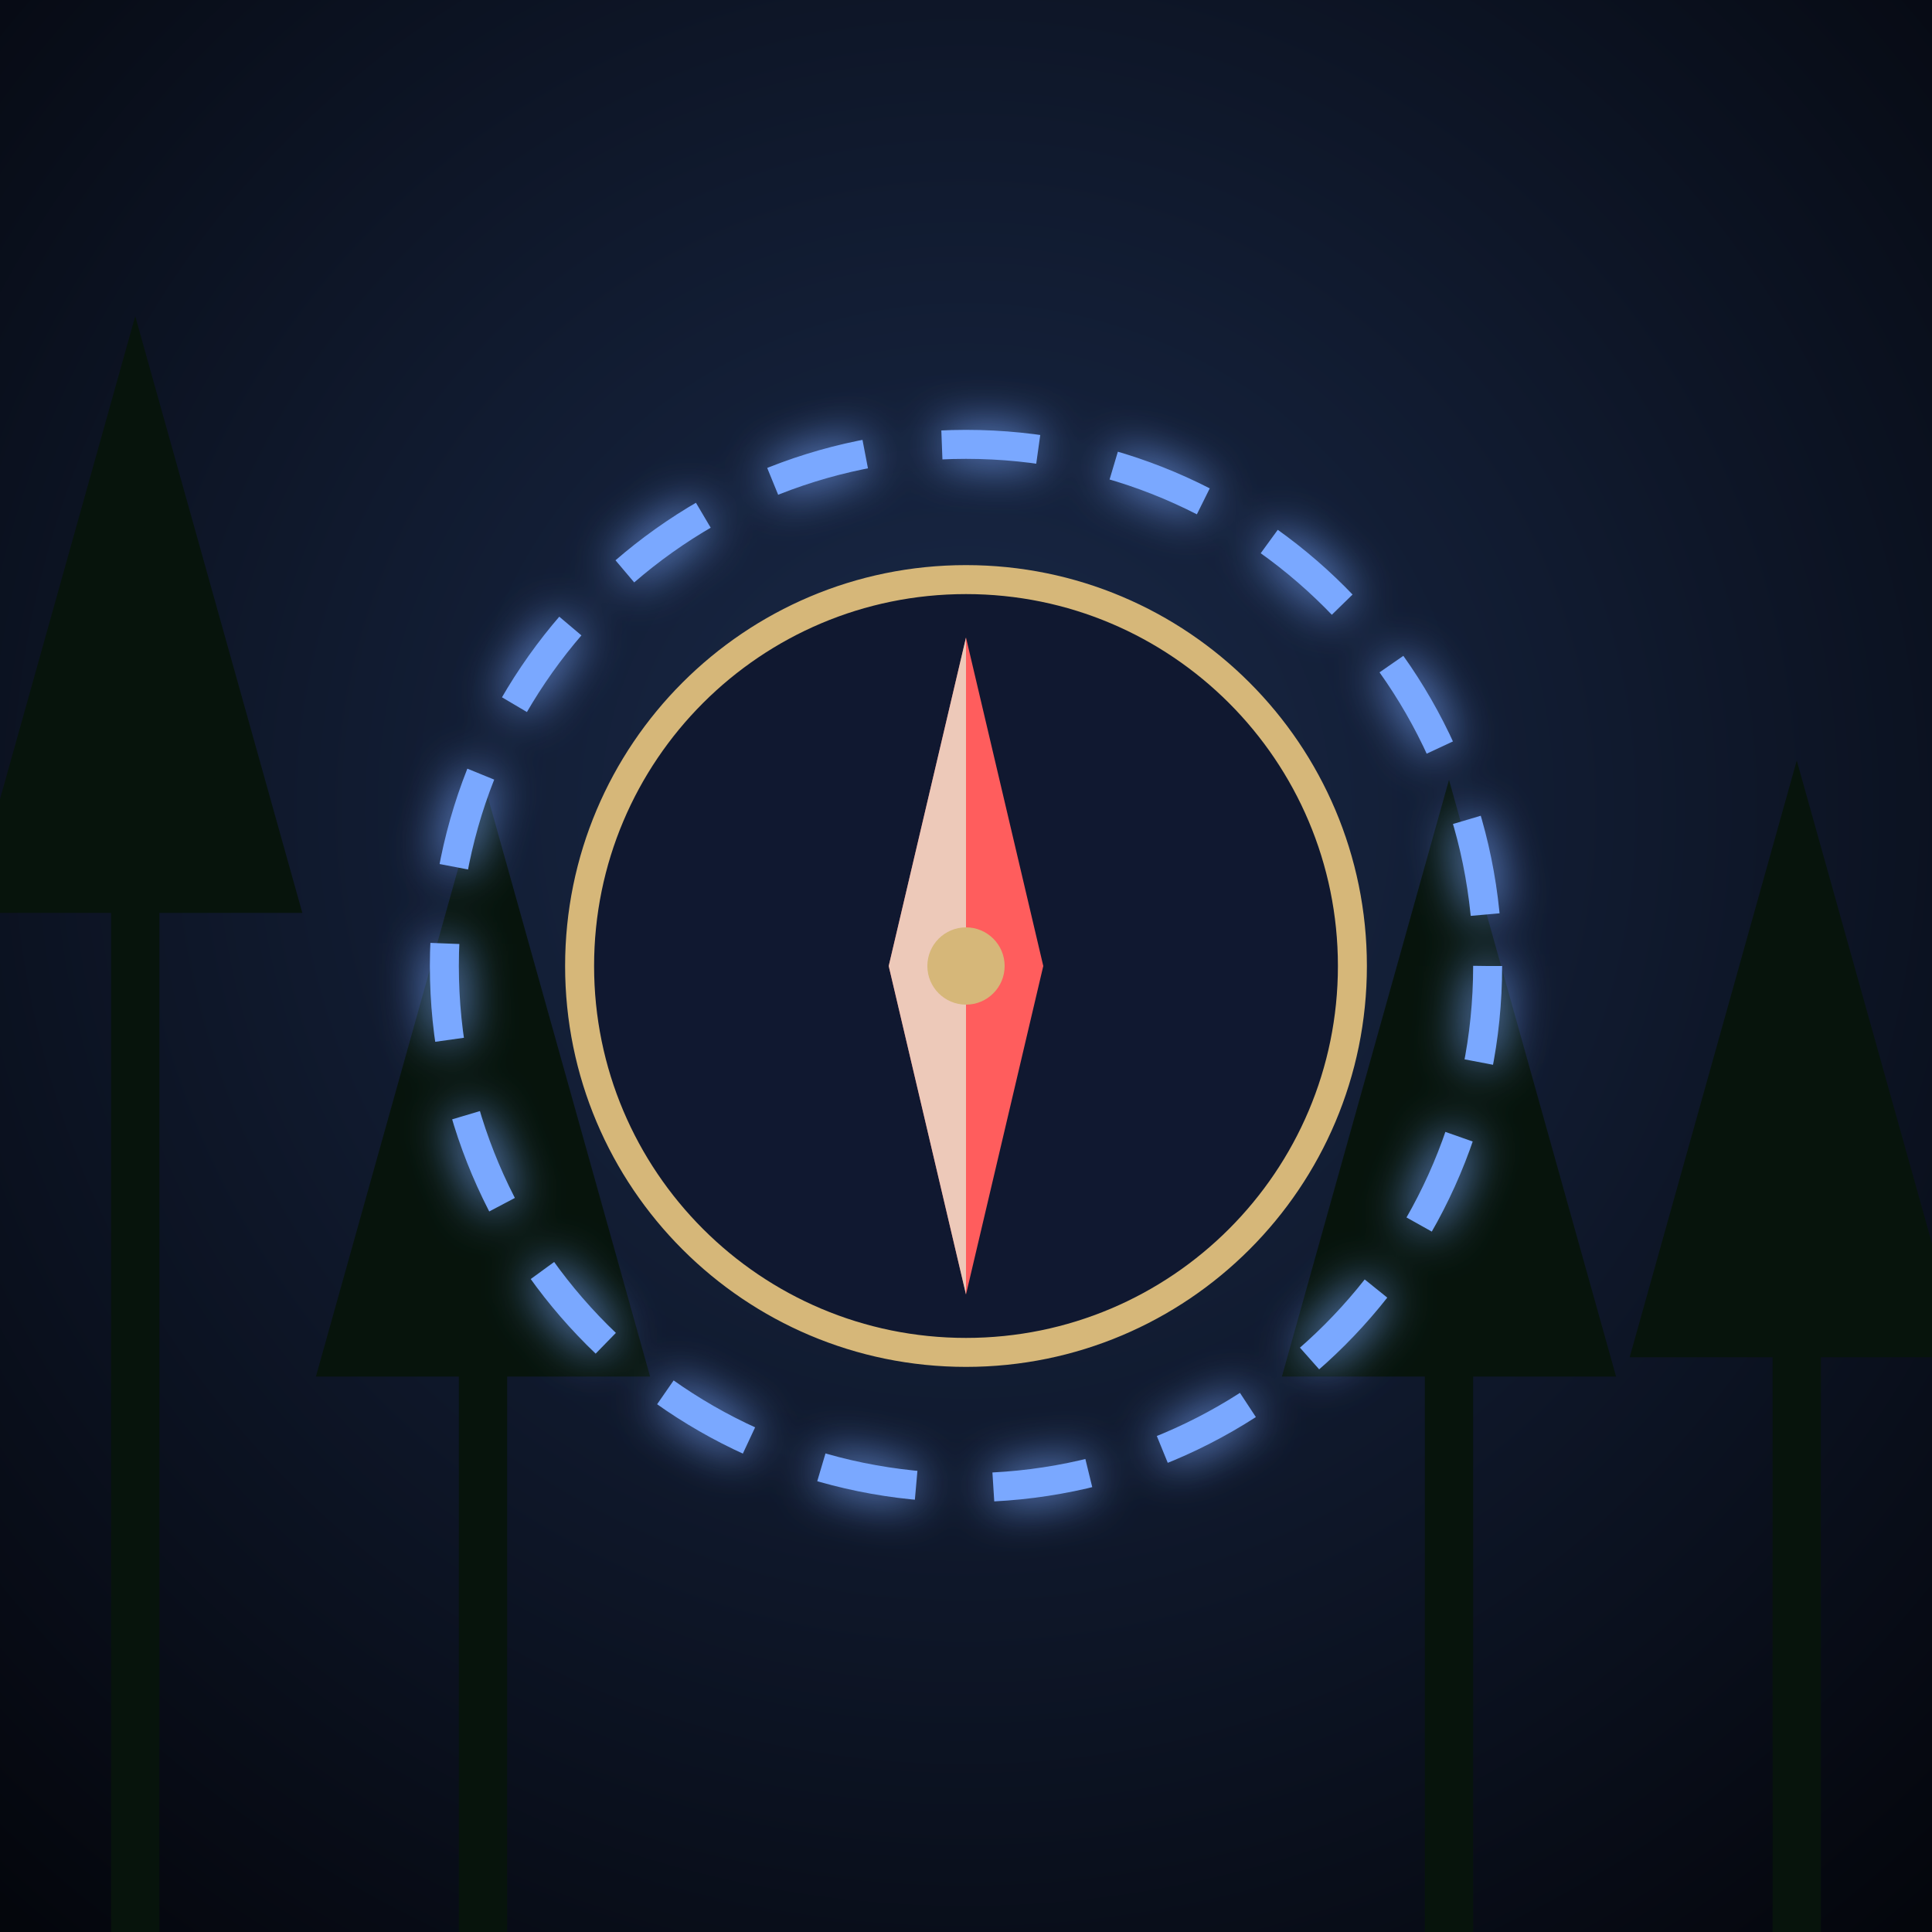
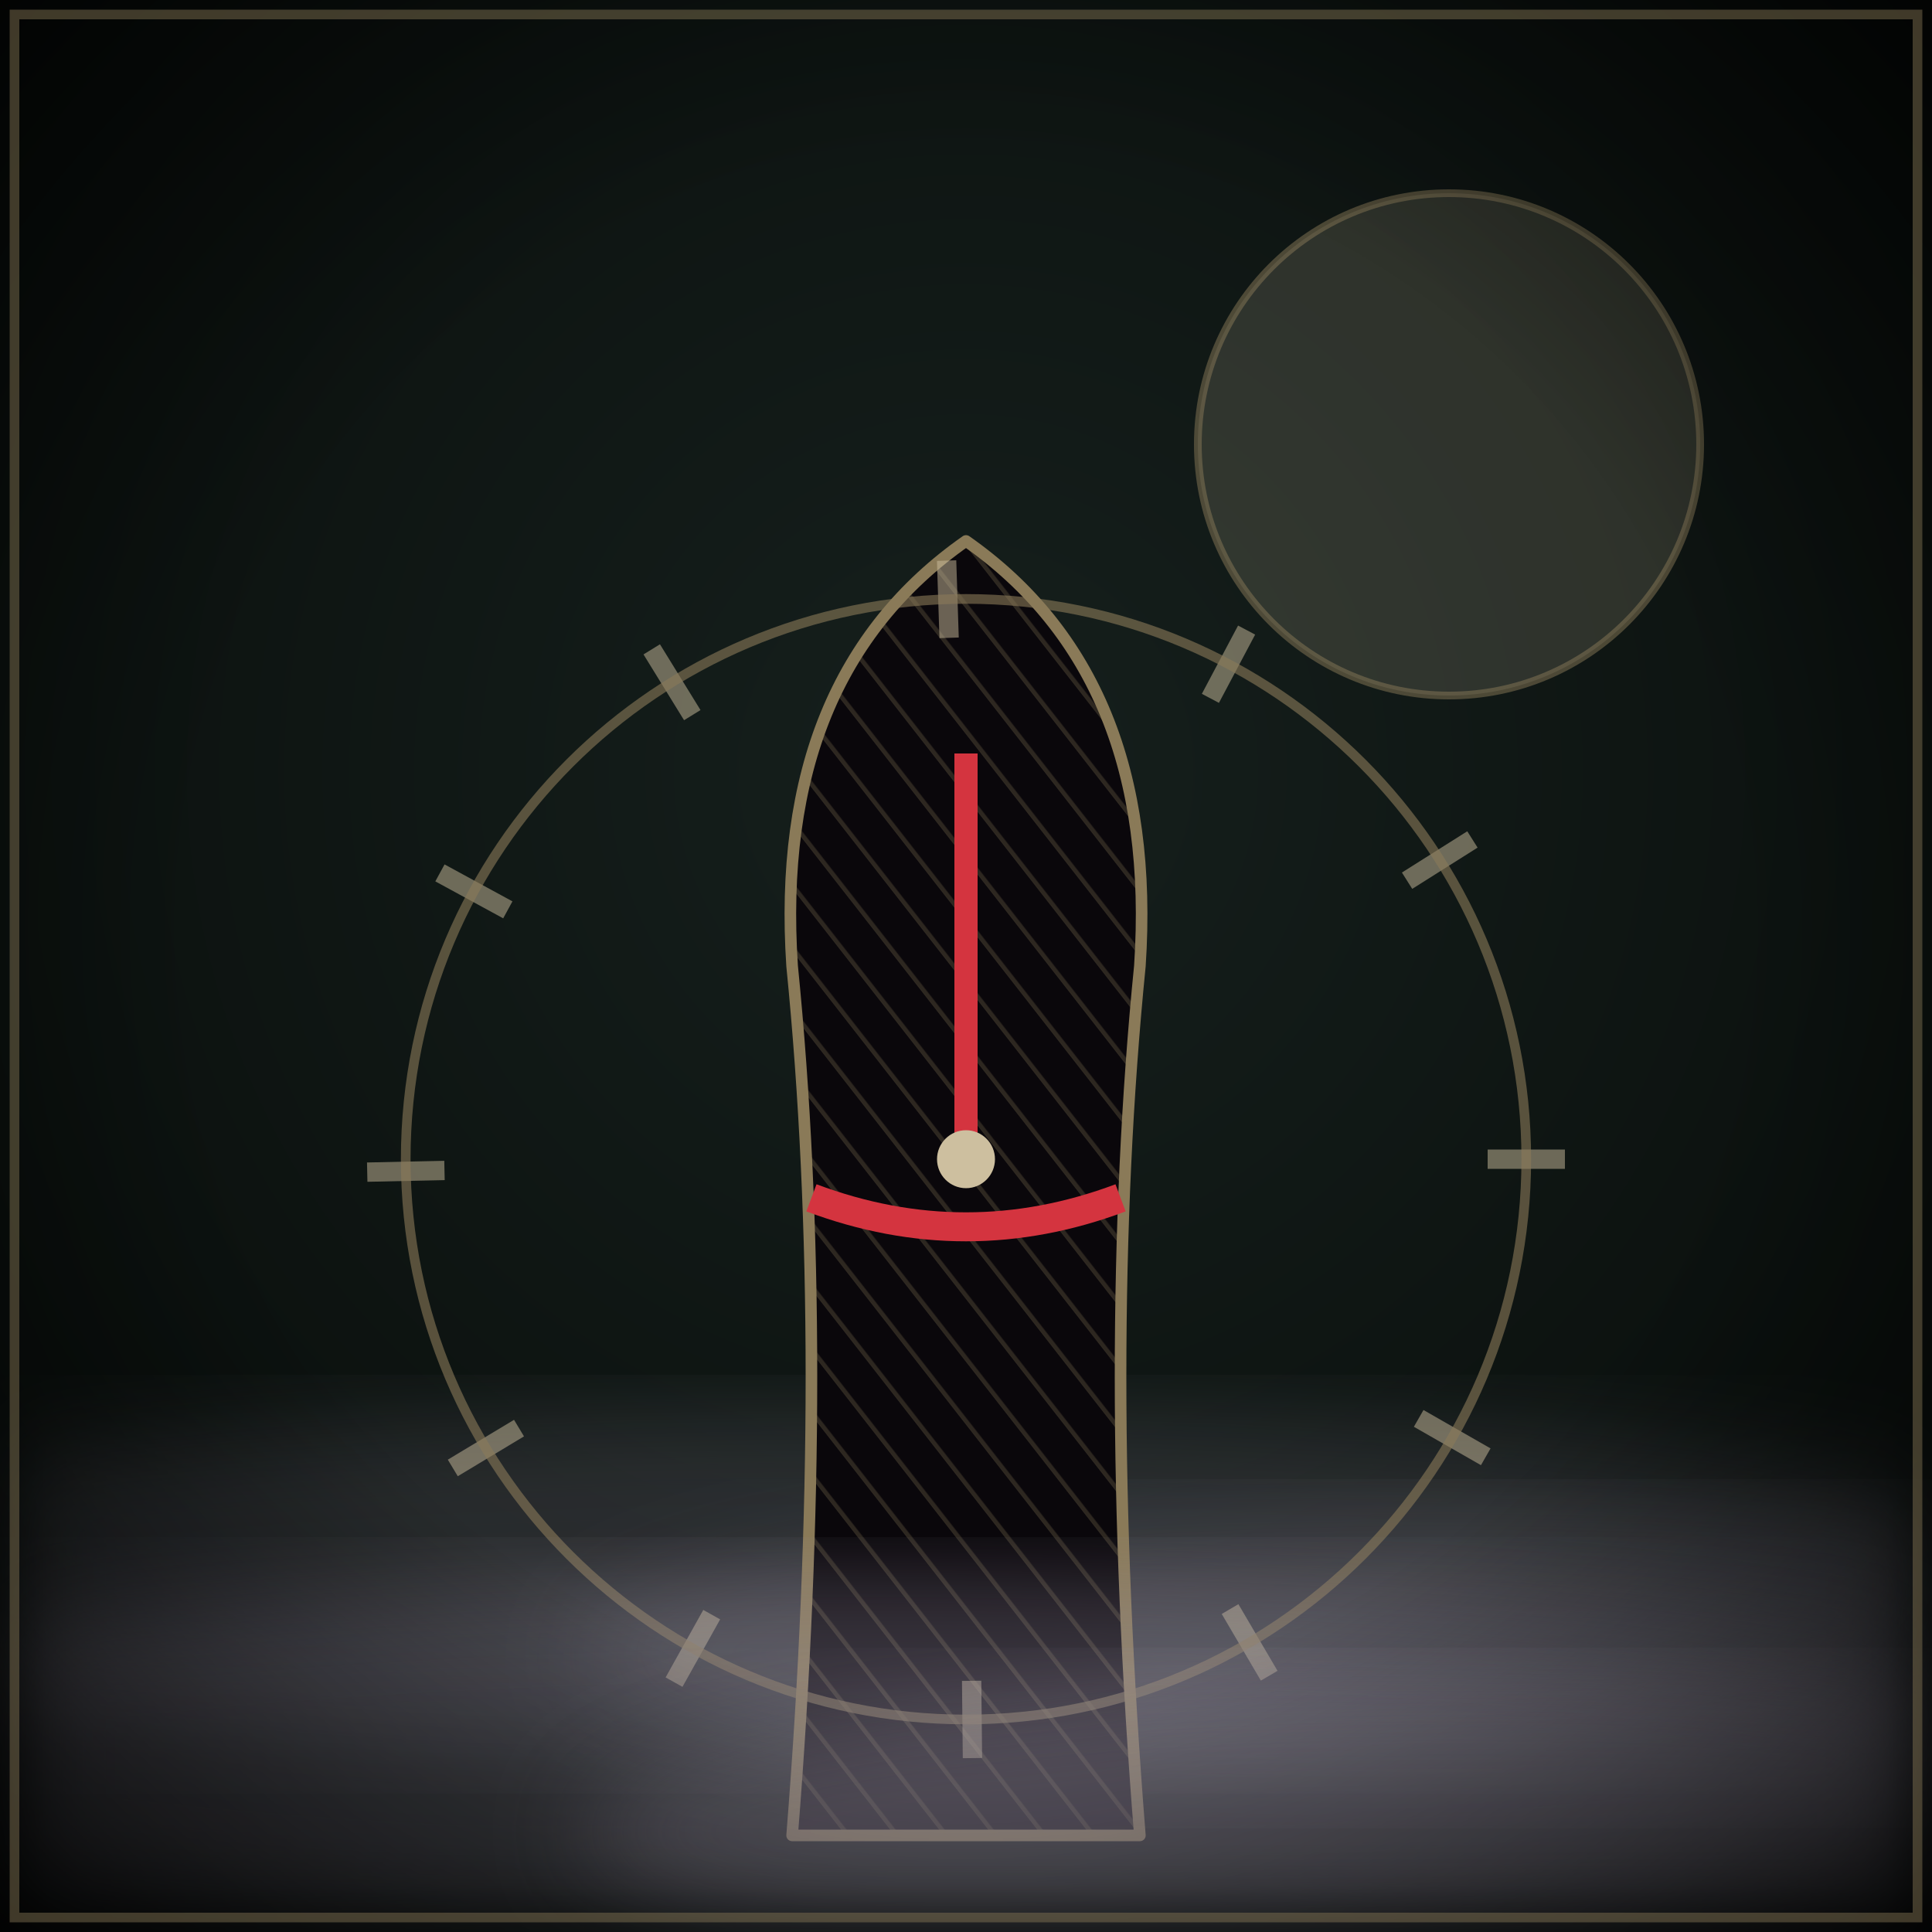
<svg xmlns="http://www.w3.org/2000/svg" viewBox="0 0 200 200">
+   <style>
+ .br{animation:br 5.5s ease-in-out infinite;transform-box:fill-box;transform-origin:50% 100%}
+ .bob{animation:bob 6s ease-in-out infinite;transform-box:fill-box;transform-origin:center}
+ .eye{animation:eye 4.2s ease-in-out infinite}
+ .eye2{animation:eye 3.1s ease-in-out -1.2s infinite}
+ .fl{animation:fl 2.6s ease-in-out infinite;transform-box:fill-box;transform-origin:50% 100%}
+ .dr{animation:dr 16s ease-in-out infinite alternate}
+ .dr2{animation:dr 22s ease-in-out -6s infinite alternate-reverse}
+ .sp{animation:sp 7s linear infinite}
+ .sp2{animation:sp 9s linear -3s infinite}
+ .sw{animation:sw 7s ease-in-out infinite;transform-box:fill-box;transform-origin:50% 100%}
+ .pl{animation:pl 3.4s ease-in-out infinite}
+ @keyframes br{50%{transform:translateY(-2px) scaleY(1.014)}}
+ @keyframes bob{50%{transform:translateY(-3px)}}
+ @keyframes eye{0%,100%{opacity:.5}50%{opacity:1}}
+ @keyframes fl{0%,100%{transform:scaleY(1) skewX(0)}30%{transform:scaleY(1.12) skewX(2deg)}60%{transform:scaleY(.94) skewX(-2deg)}}
+ @keyframes dr{to{transform:translateX(26px)}}
+ @keyframes sp{0%{transform:translateY(0);opacity:0}15%{opacity:.7}100%{transform:translateY(-60px);opacity:0}}
+ @keyframes sw{50%{transform:rotate(1.6deg)}}
+ @keyframes pl{50%{opacity:.35}}
+ @media(prefers-reduced-motion:reduce){*{animation:none!important}}
+ </style>
  <defs>
-     <radialGradient id="bg" cx="50%" cy="42%" r="75%">
-       <stop offset="0" stop-color="#1a2a4a" />
-       <stop offset="1" stop-color="#04060c" />
+     <radialGradient id="bg" cx="50%" cy="40%" r="80%">
+       <stop offset="0" stop-color="#16201d" />
+       <stop offset="1" stop-color="#050806" />
    </radialGradient>
-     <filter id="glow" x="-50%" y="-50%" width="200%" height="200%">
-       <feGaussianBlur stdDeviation="2.5" result="b" />
+     <linearGradient id="mi" x1="0" y1="0" x2="0" y2="1">
+       <stop offset="0" stop-color="#9a92a6" stop-opacity="0" />
+       <stop offset="1" stop-color="#9a92a6" stop-opacity=".42" />
+     </linearGradient>
+     <radialGradient id="vg" cx="50%" cy="48%" r="72%">
+       <stop offset=".55" stop-color="#000" stop-opacity="0" />
+       <stop offset="1" stop-color="#000" stop-opacity=".78" />
+     </radialGradient>
+     <pattern id="ht" width="4" height="4" patternUnits="userSpaceOnUse" patternTransform="rotate(38)">
+       <line x1="0" y1="0" x2="0" y2="4" stroke="#000" stroke-opacity=".38" stroke-width="1" />
+     </pattern>
+     <pattern id="hd" width="4" height="4" patternUnits="userSpaceOnUse" patternTransform="rotate(-38)">
+       <line x1="0" y1="0" x2="0" y2="4" stroke="#8a7a58" stroke-opacity=".28" stroke-width=".9" />
+     </pattern>
+     <filter id="gl" x="-60%" y="-60%" width="220%" height="220%">
+       <feGaussianBlur stdDeviation="2.4" result="b" />
      <feMerge>
        <feMergeNode in="b" />
        <feMergeNode in="SourceGraphic" />
      </feMerge>
    </filter>
-     <filter id="soft">
-       <feGaussianBlur stdDeviation="6" />
+     <filter id="bl">
+       <feGaussianBlur stdDeviation="5" />
    </filter>
  </defs>
-   <style>
- .bob{animation:bob 4s ease-in-out infinite;transform-box:fill-box;transform-origin:center}
- .blink{animation:blink 5s infinite;transform-box:fill-box;transform-origin:center}
- .fl{animation:fl 3s ease-in-out infinite}
- .fl2{animation:fl 4.4s ease-in-out -1.5s infinite}
- .sway{animation:sway 5s ease-in-out infinite;transform-box:fill-box;transform-origin:50% 100%}
- .pulse{animation:pulse 2.4s ease-in-out infinite;transform-box:fill-box;transform-origin:center}
- .rise{animation:rise 4s linear infinite}
- @keyframes bob{50%{transform:translateY(-3px)}}
- @keyframes blink{0%,92%,100%{transform:scaleY(1)}95%{transform:scaleY(.1)}}
- @keyframes fl{50%{opacity:.35}}
- @keyframes sway{50%{transform:rotate(2.5deg)}}
- @keyframes pulse{50%{transform:scale(1.12);opacity:.7}}
- @keyframes rise{0%{transform:translateY(0);opacity:0}20%{opacity:.9}100%{transform:translateY(-70px);opacity:0}}
- @media(prefers-reduced-motion:reduce){*{animation:none!important}}
- 
- </style>
  <rect width="200" height="200" fill="url(#bg)" />
-   <path d="M14 200 L14 62 M0 92 L14 42 L28 92Z" fill="#07140c" stroke="#07140c" stroke-width="5" />
-   <path d="M50 200 L50 110 M36 140 L50 90 L64 140Z" fill="#07140c" stroke="#07140c" stroke-width="5" />
-   <path d="M150 200 L150 110 M136 140 L150 90 L164 140Z" fill="#07140c" stroke="#07140c" stroke-width="5" />
-   <path d="M186 200 L186 108 M172 138 L186 88 L200 138Z" fill="#07140c" stroke="#07140c" stroke-width="5" />
-   <g class="pulse">
-     <circle cx="100" cy="100" r="54" fill="none" stroke="#7aa8ff" stroke-width="3" stroke-dasharray="10 8" filter="url(#glow)" />
+   <circle cx="150" cy="46" r="26" fill="#d8cfae" opacity="0.16" />
+   <circle cx="150" cy="46" r="26" fill="none" stroke="#8a7a58" stroke-opacity=".5" stroke-width=".8" />
+   <g class="dr2">
+     <ellipse cx="90" cy="164" rx="130" ry="18.0" fill="#9a92a6" opacity="0.193" filter="url(#bl)" />
+     <ellipse cx="150" cy="171.2" rx="90" ry="15.0" fill="#b0a8bb" opacity="0.165" filter="url(#bl)" />
  </g>
-   <circle cx="100" cy="100" r="40" fill="#101830" stroke="#d6b779" stroke-width="3" />
-   <g style="animation:spin 2s linear infinite;transform-origin:100px 100px;transform-box:view-box">
-     <path d="M100 66 L108 100 L100 134 L92 100Z" fill="#ff5d5d" />
-     <path d="M100 134 L108 100 L100 66" fill="none" />
-     <path d="M100 134 L92 100 L100 66" fill="#e8e4d0" opacity=".8" />
+   <g class="br">
+     <path d="M82 190 Q86 140 82 100 Q80 70 100 56 Q120 70 118 100 Q114 140 118 190 Z" fill="#0a070b" stroke="#8a7a58" stroke-width="1.2" stroke-linejoin="round" />
+     <path d="M82 190 Q86 140 82 100 Q80 70 100 56 Q120 70 118 100 Q114 140 118 190 Z" fill="url(#hd)" opacity="1" />
+     <path d="M84 124 q16 6 32 0" stroke="#d4343f" stroke-width="3" fill="none" />
  </g>
-   <circle cx="100" cy="100" r="4" fill="#d6b779" />
-   <style>@keyframes spin{to{transform:rotate(360deg)}}</style>
-   <rect width="200" height="200" fill="none" stroke="#000" stroke-opacity=".0" />
+   <g class="sw">
+     <path d="M154.0 120.0 L162.0 120.0" stroke="#cdbf9f" stroke-opacity=".5" stroke-width="2" />
+     <path d="M146.862 146.832 L153.805 150.807" stroke="#cdbf9f" stroke-opacity=".5" stroke-width="2" />
+     <path d="M127.336 166.57 L131.386 173.469" stroke="#cdbf9f" stroke-opacity=".5" stroke-width="2" />
+     <path d="M100.583 173.997 L100.669 181.996" stroke="#cdbf9f" stroke-opacity=".5" stroke-width="2" />
+     <path d="M73.676 167.149 L69.776 174.134" stroke="#cdbf9f" stroke-opacity=".5" stroke-width="2" />
+     <path d="M53.728 147.837 L46.873 151.961" stroke="#cdbf9f" stroke-opacity=".5" stroke-width="2" />
+     <path d="M46.013 121.166 L38.014 121.339" stroke="#cdbf9f" stroke-opacity=".5" stroke-width="2" />
+     <path d="M52.569 94.187 L45.543 90.362" stroke="#cdbf9f" stroke-opacity=".5" stroke-width="2" />
+     <path d="M71.665 74.031 L67.467 67.221" stroke="#cdbf9f" stroke-opacity=".5" stroke-width="2" />
+     <path d="M98.251 66.028 L97.992 58.033" stroke="#cdbf9f" stroke-opacity=".5" stroke-width="2" />
+     <path d="M125.3 72.293 L129.048 65.226" stroke="#cdbf9f" stroke-opacity=".5" stroke-width="2" />
+     <path d="M145.66 91.17 L152.425 86.899" stroke="#cdbf9f" stroke-opacity=".5" stroke-width="2" />
+     <circle cx="100" cy="120" r="58" fill="none" stroke="#8a7a58" stroke-opacity=".6" />
+     <path d="M100 120 L100 78" stroke="#d4343f" stroke-width="2.4" class="pl" />
+     <circle cx="100" cy="120" r="3" fill="#cdbf9f" />
+   </g>
+   <g class="dr">
+     <ellipse cx="90" cy="182" rx="130" ry="19.0" fill="#9a92a6" opacity="0.315" filter="url(#bl)" />
+     <ellipse cx="150" cy="189.6" rx="90" ry="15.833" fill="#b0a8bb" opacity="0.27" filter="url(#bl)" />
+   </g>
+   <rect width="200" height="200" fill="url(#vg)" />
+   <rect x="1.5" y="1.5" width="197" height="197" fill="none" stroke="#8a7a58" stroke-opacity=".45" stroke-width="1" />
</svg>
